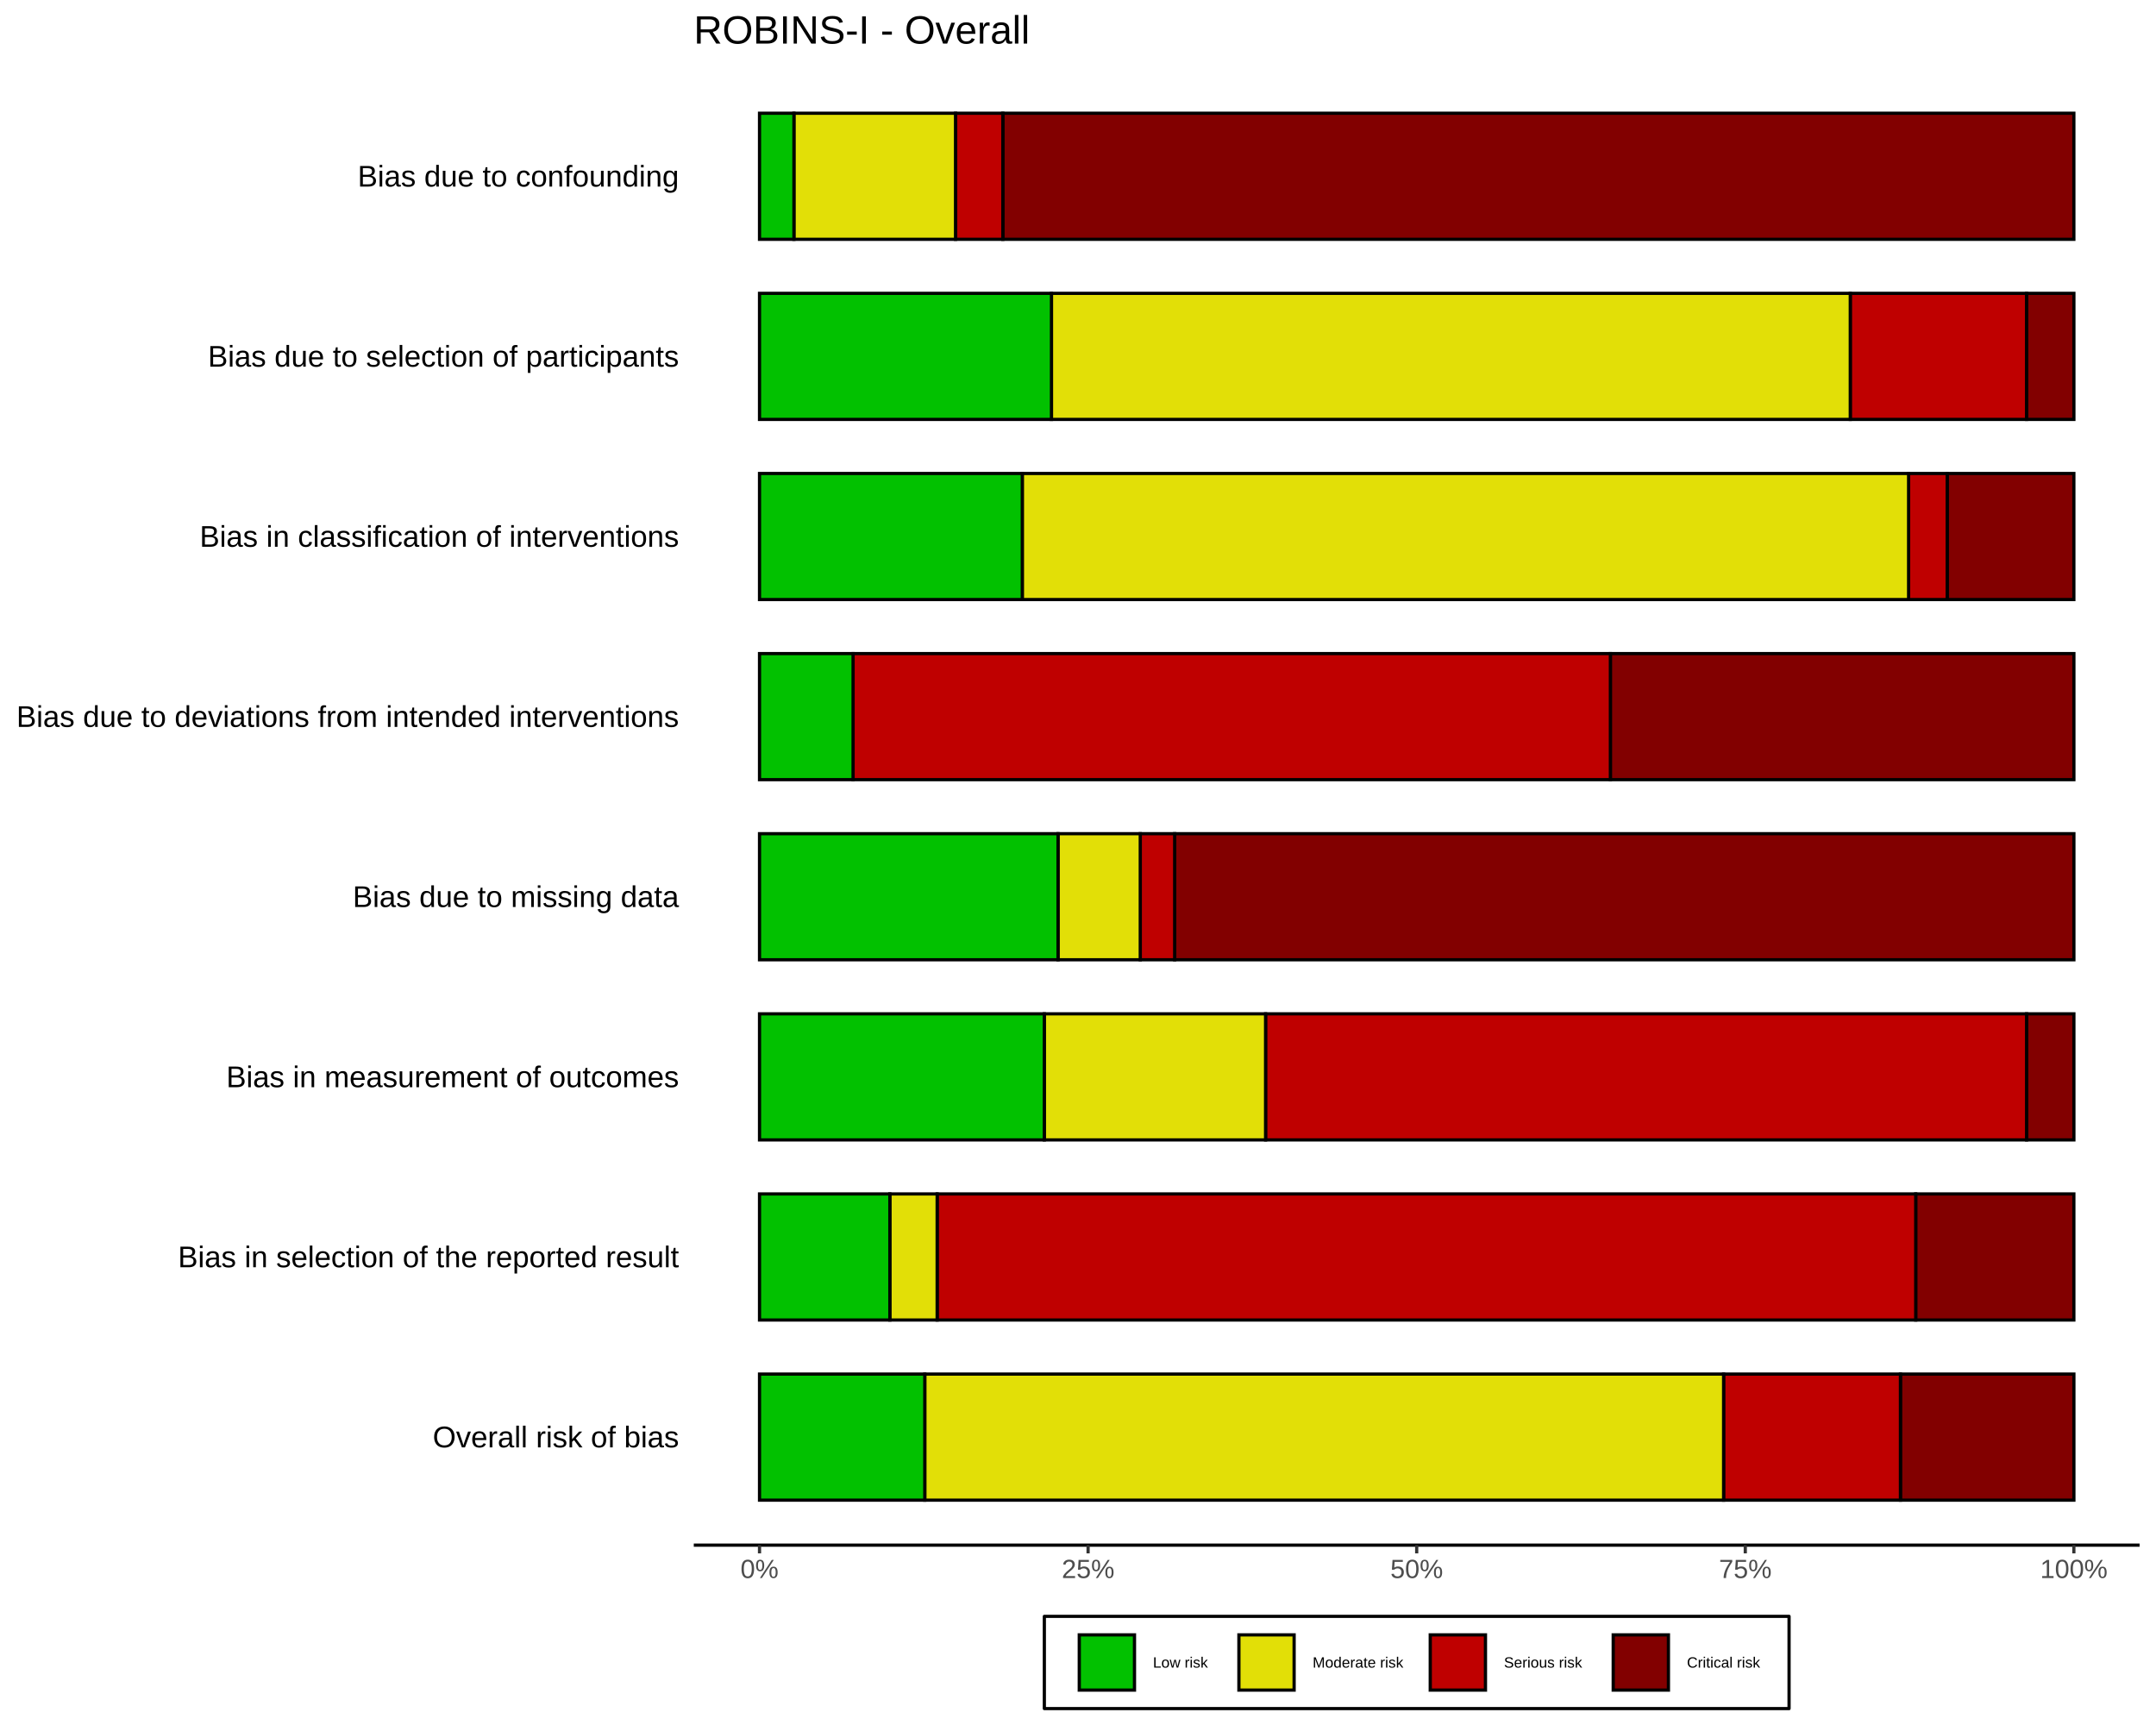
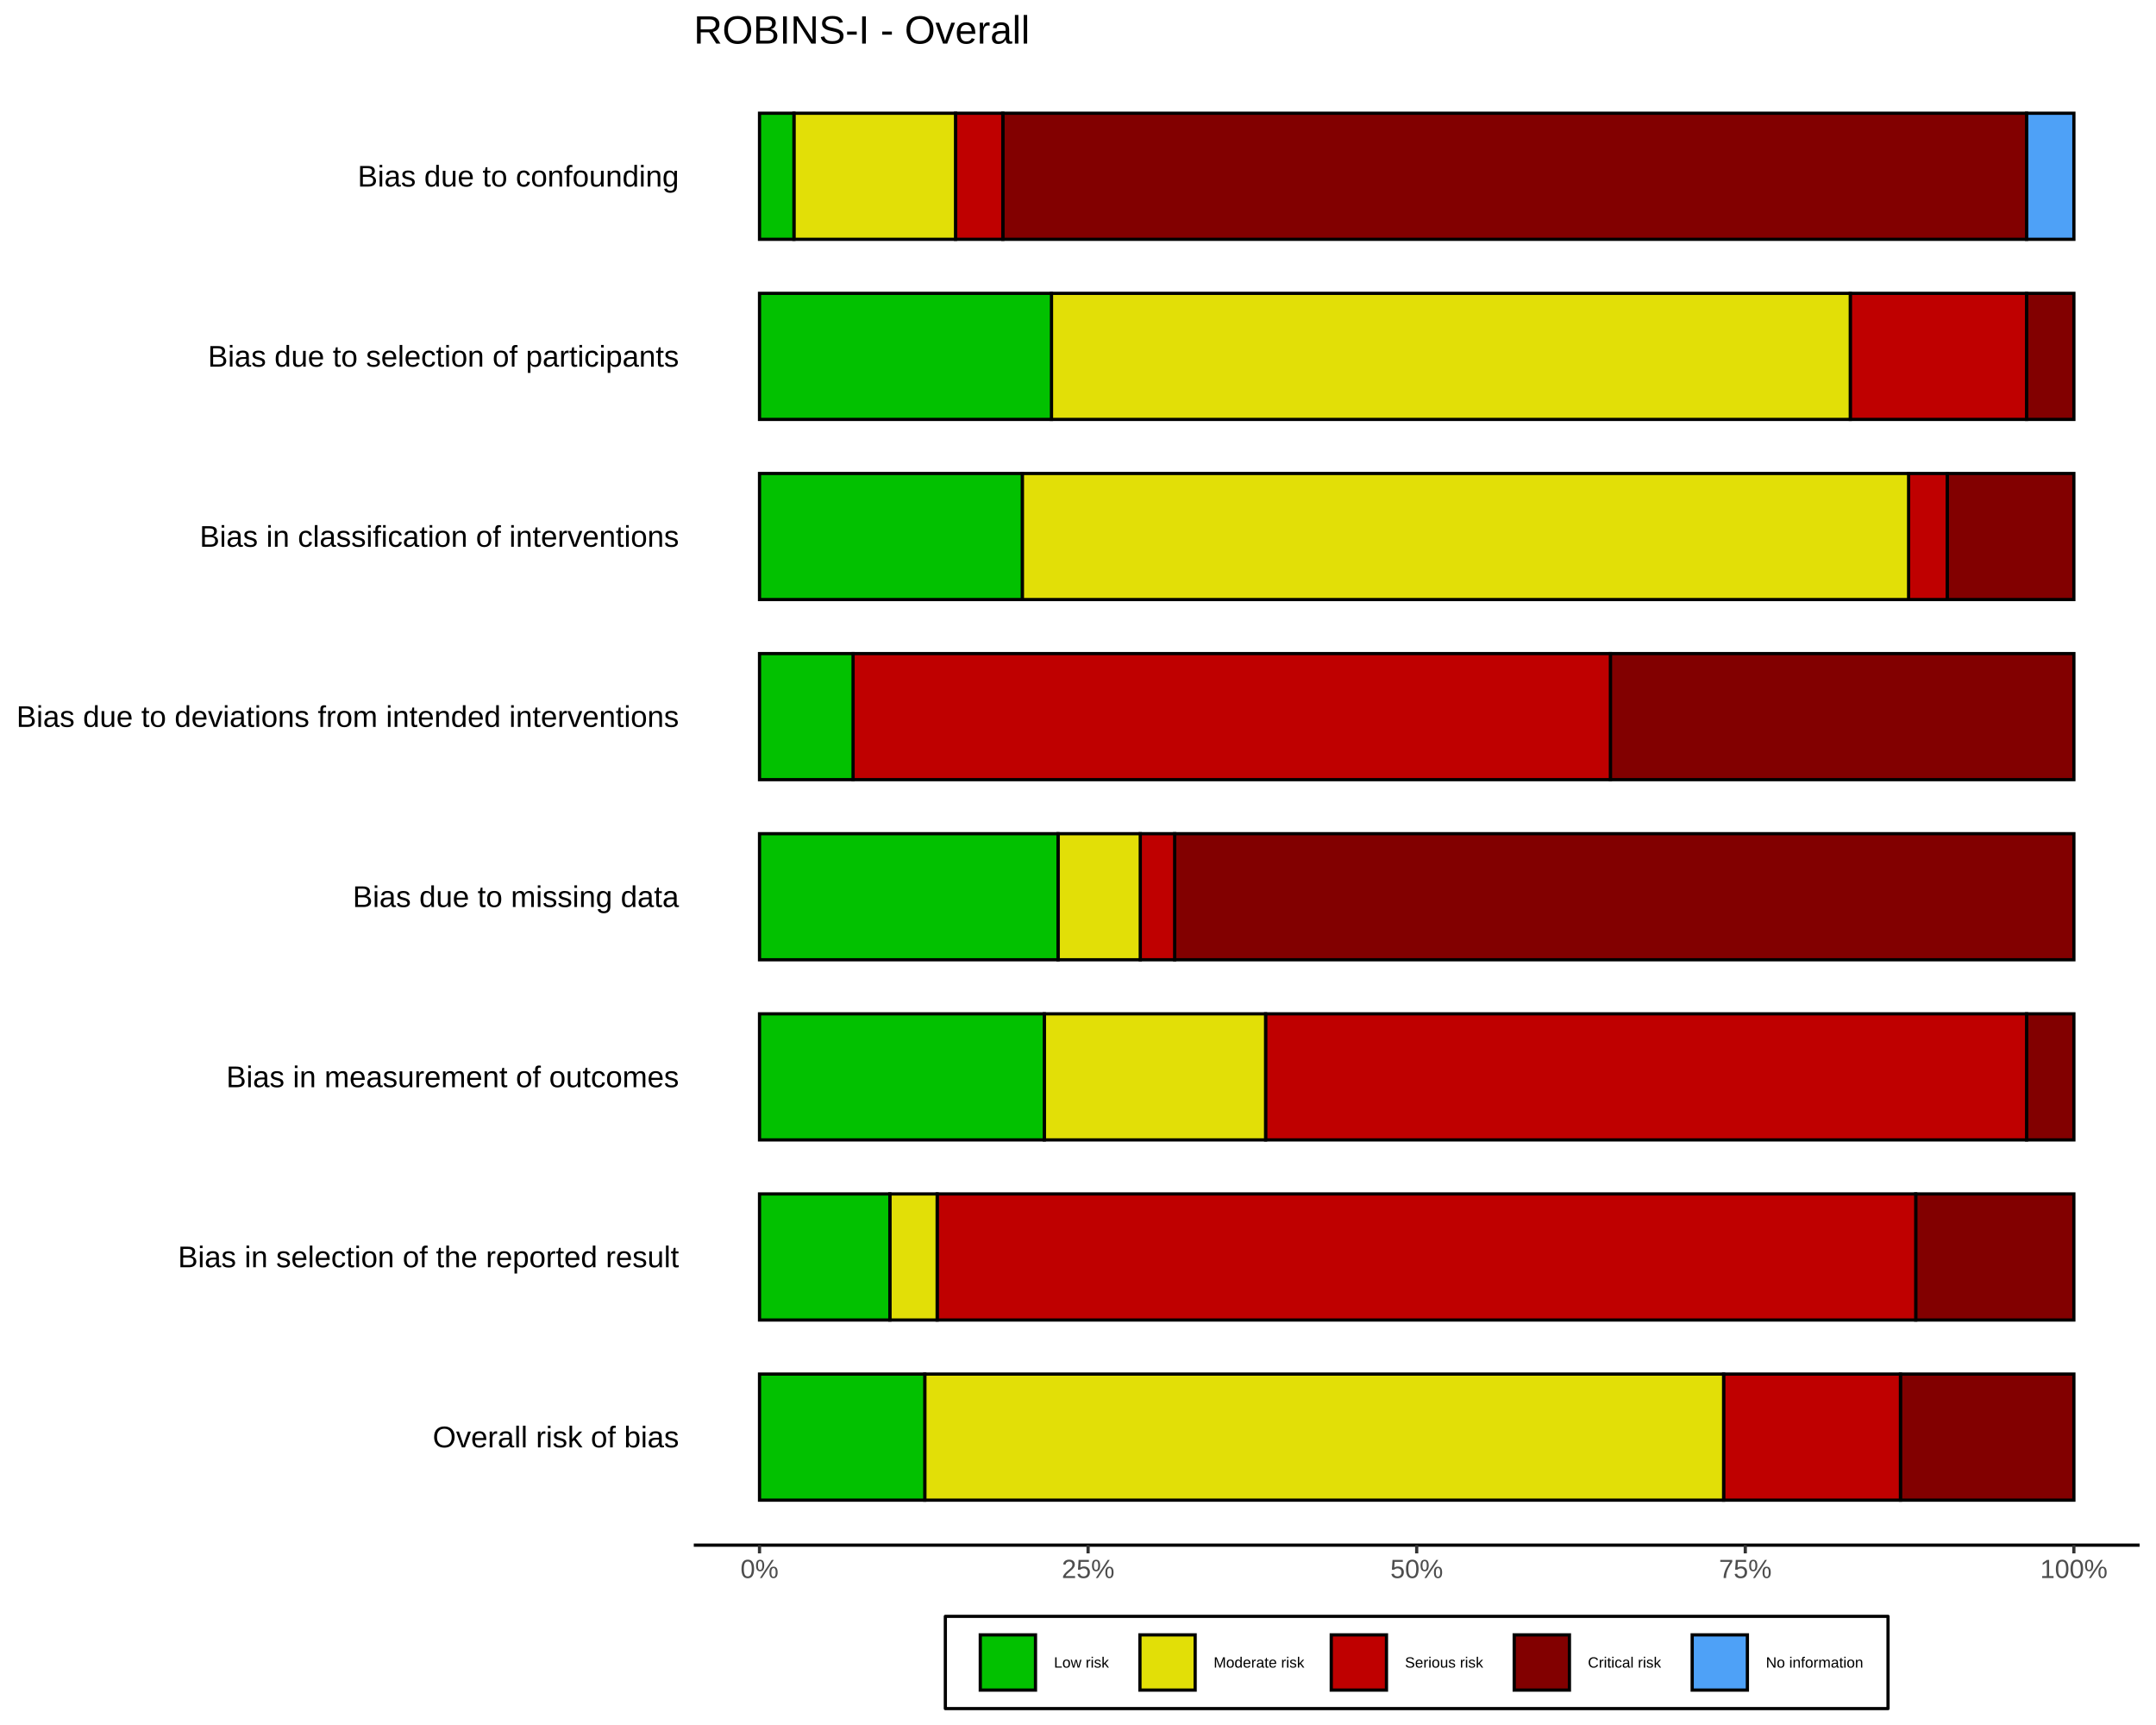
<svg xmlns="http://www.w3.org/2000/svg" viewBox="0 0 720.00 576.00">
  <defs>
    <style type="text/css">
    line, polyline, polygon, path, rect, circle {
      fill: none;
      stroke: #000000;
      stroke-linecap: round;
      stroke-linejoin: round;
      stroke-miterlimit: 10.00;
    }
  </style>
  </defs>
  <rect width="100%" height="100%" style="stroke: none; fill: #FFFFFF;" />
  <rect x="0.00" y="0.00" width="720.00" height="576.00" style="stroke-width: 1.07; stroke: #FFFFFF; fill: #FFFFFF;" />
  <defs>
    <clipPath id="cpMjMxLjY5fDcxNC41Mnw1MTUuOTV8MjIuNzc=">
      <rect x="231.69" y="22.77" width="482.83" height="493.18" />
    </clipPath>
  </defs>
  <rect x="634.66" y="458.82" width="57.92" height="42.10" style="stroke-width: 1.07; stroke-linecap: square; stroke-linejoin: miter; fill: #820000;" clip-path="url(#cpMjMxLjY5fDcxNC41Mnw1MTUuOTV8MjIuNzc=)" />
  <rect x="575.60" y="458.82" width="59.05" height="42.10" style="stroke-width: 1.07; stroke-linecap: square; stroke-linejoin: miter; fill: #BF0000;" clip-path="url(#cpMjMxLjY5fDcxNC41Mnw1MTUuOTV8MjIuNzc=)" />
  <rect x="308.83" y="458.82" width="266.77" height="42.10" style="stroke-width: 1.07; stroke-linecap: square; stroke-linejoin: miter; fill: #E2DF07;" clip-path="url(#cpMjMxLjY5fDcxNC41Mnw1MTUuOTV8MjIuNzc=)" />
  <rect x="253.64" y="458.82" width="55.19" height="42.10" style="stroke-width: 1.07; stroke-linecap: square; stroke-linejoin: miter; fill: #02C100;" clip-path="url(#cpMjMxLjY5fDcxNC41Mnw1MTUuOTV8MjIuNzc=)" />
  <rect x="639.76" y="398.67" width="52.81" height="42.10" style="stroke-width: 1.07; stroke-linecap: square; stroke-linejoin: miter; fill: #820000;" clip-path="url(#cpMjMxLjY5fDcxNC41Mnw1MTUuOTV8MjIuNzc=)" />
  <rect x="312.96" y="398.67" width="326.80" height="42.10" style="stroke-width: 1.07; stroke-linecap: square; stroke-linejoin: miter; fill: #BF0000;" clip-path="url(#cpMjMxLjY5fDcxNC41Mnw1MTUuOTV8MjIuNzc=)" />
  <rect x="297.16" y="398.67" width="15.80" height="42.10" style="stroke-width: 1.07; stroke-linecap: square; stroke-linejoin: miter; fill: #E2DF07;" clip-path="url(#cpMjMxLjY5fDcxNC41Mnw1MTUuOTV8MjIuNzc=)" />
  <rect x="253.64" y="398.67" width="43.53" height="42.10" style="stroke-width: 1.07; stroke-linecap: square; stroke-linejoin: miter; fill: #02C100;" clip-path="url(#cpMjMxLjY5fDcxNC41Mnw1MTUuOTV8MjIuNzc=)" />
  <rect x="676.78" y="338.53" width="15.80" height="42.10" style="stroke-width: 1.07; stroke-linecap: square; stroke-linejoin: miter; fill: #820000;" clip-path="url(#cpMjMxLjY5fDcxNC41Mnw1MTUuOTV8MjIuNzc=)" />
  <rect x="422.65" y="338.53" width="254.13" height="42.10" style="stroke-width: 1.07; stroke-linecap: square; stroke-linejoin: miter; fill: #BF0000;" clip-path="url(#cpMjMxLjY5fDcxNC41Mnw1MTUuOTV8MjIuNzc=)" />
  <rect x="348.75" y="338.53" width="73.89" height="42.10" style="stroke-width: 1.07; stroke-linecap: square; stroke-linejoin: miter; fill: #E2DF07;" clip-path="url(#cpMjMxLjY5fDcxNC41Mnw1MTUuOTV8MjIuNzc=)" />
  <rect x="253.64" y="338.53" width="95.11" height="42.10" style="stroke-width: 1.07; stroke-linecap: square; stroke-linejoin: miter; fill: #02C100;" clip-path="url(#cpMjMxLjY5fDcxNC41Mnw1MTUuOTV8MjIuNzc=)" />
  <rect x="392.28" y="278.38" width="300.30" height="42.10" style="stroke-width: 1.07; stroke-linecap: square; stroke-linejoin: miter; fill: #820000;" clip-path="url(#cpMjMxLjY5fDcxNC41Mnw1MTUuOTV8MjIuNzc=)" />
  <rect x="380.79" y="278.38" width="11.49" height="42.10" style="stroke-width: 1.07; stroke-linecap: square; stroke-linejoin: miter; fill: #BF0000;" clip-path="url(#cpMjMxLjY5fDcxNC41Mnw1MTUuOTV8MjIuNzc=)" />
  <rect x="353.33" y="278.38" width="27.46" height="42.10" style="stroke-width: 1.07; stroke-linecap: square; stroke-linejoin: miter; fill: #E2DF07;" clip-path="url(#cpMjMxLjY5fDcxNC41Mnw1MTUuOTV8MjIuNzc=)" />
  <rect x="253.64" y="278.38" width="99.69" height="42.10" style="stroke-width: 1.07; stroke-linecap: square; stroke-linejoin: miter; fill: #02C100;" clip-path="url(#cpMjMxLjY5fDcxNC41Mnw1MTUuOTV8MjIuNzc=)" />
  <rect x="537.79" y="218.24" width="154.79" height="42.10" style="stroke-width: 1.07; stroke-linecap: square; stroke-linejoin: miter; fill: #820000;" clip-path="url(#cpMjMxLjY5fDcxNC41Mnw1MTUuOTV8MjIuNzc=)" />
  <rect x="284.88" y="218.24" width="252.91" height="42.10" style="stroke-width: 1.07; stroke-linecap: square; stroke-linejoin: miter; fill: #BF0000;" clip-path="url(#cpMjMxLjY5fDcxNC41Mnw1MTUuOTV8MjIuNzc=)" />
  <rect x="253.64" y="218.24" width="31.24" height="42.10" style="stroke-width: 1.07; stroke-linecap: square; stroke-linejoin: miter; fill: #02C100;" clip-path="url(#cpMjMxLjY5fDcxNC41Mnw1MTUuOTV8MjIuNzc=)" />
  <rect x="650.27" y="158.10" width="42.30" height="42.10" style="stroke-width: 1.07; stroke-linecap: square; stroke-linejoin: miter; fill: #820000;" clip-path="url(#cpMjMxLjY5fDcxNC41Mnw1MTUuOTV8MjIuNzc=)" />
  <rect x="637.38" y="158.10" width="12.89" height="42.10" style="stroke-width: 1.07; stroke-linecap: square; stroke-linejoin: miter; fill: #BF0000;" clip-path="url(#cpMjMxLjY5fDcxNC41Mnw1MTUuOTV8MjIuNzc=)" />
  <rect x="341.39" y="158.10" width="295.99" height="42.10" style="stroke-width: 1.07; stroke-linecap: square; stroke-linejoin: miter; fill: #E2DF07;" clip-path="url(#cpMjMxLjY5fDcxNC41Mnw1MTUuOTV8MjIuNzc=)" />
  <rect x="253.64" y="158.10" width="87.75" height="42.10" style="stroke-width: 1.07; stroke-linecap: square; stroke-linejoin: miter; fill: #02C100;" clip-path="url(#cpMjMxLjY5fDcxNC41Mnw1MTUuOTV8MjIuNzc=)" />
  <rect x="676.78" y="97.95" width="15.80" height="42.10" style="stroke-width: 1.07; stroke-linecap: square; stroke-linejoin: miter; fill: #820000;" clip-path="url(#cpMjMxLjY5fDcxNC41Mnw1MTUuOTV8MjIuNzc=)" />
  <rect x="617.90" y="97.95" width="58.87" height="42.10" style="stroke-width: 1.07; stroke-linecap: square; stroke-linejoin: miter; fill: #BF0000;" clip-path="url(#cpMjMxLjY5fDcxNC41Mnw1MTUuOTV8MjIuNzc=)" />
  <rect x="351.13" y="97.95" width="266.77" height="42.10" style="stroke-width: 1.07; stroke-linecap: square; stroke-linejoin: miter; fill: #E2DF07;" clip-path="url(#cpMjMxLjY5fDcxNC41Mnw1MTUuOTV8MjIuNzc=)" />
  <rect x="253.64" y="97.95" width="97.50" height="42.10" style="stroke-width: 1.07; stroke-linecap: square; stroke-linejoin: miter; fill: #02C100;" clip-path="url(#cpMjMxLjY5fDcxNC41Mnw1MTUuOTV8MjIuNzc=)" />
-   <rect x="334.89" y="37.81" width="357.68" height="42.10" style="stroke-width: 1.07; stroke-linecap: square; stroke-linejoin: miter; fill: #820000;" clip-path="url(#cpMjMxLjY5fDcxNC41Mnw1MTUuOTV8MjIuNzc=)" />
+   <rect x="676.78" y="37.81" width="15.80" height="42.10" style="stroke-width: 1.07; stroke-linecap: square; stroke-linejoin: miter; fill: #4EA1F7;" clip-path="url(#cpMjMxLjY5fDcxNC41Mnw1MTUuOTV8MjIuNzc=)" />
+   <rect x="334.89" y="37.81" width="341.89" height="42.10" style="stroke-width: 1.07; stroke-linecap: square; stroke-linejoin: miter; fill: #820000;" clip-path="url(#cpMjMxLjY5fDcxNC41Mnw1MTUuOTV8MjIuNzc=)" />
  <rect x="319.10" y="37.81" width="15.80" height="42.10" style="stroke-width: 1.07; stroke-linecap: square; stroke-linejoin: miter; fill: #BF0000;" clip-path="url(#cpMjMxLjY5fDcxNC41Mnw1MTUuOTV8MjIuNzc=)" />
  <rect x="265.13" y="37.81" width="53.97" height="42.10" style="stroke-width: 1.07; stroke-linecap: square; stroke-linejoin: miter; fill: #E2DF07;" clip-path="url(#cpMjMxLjY5fDcxNC41Mnw1MTUuOTV8MjIuNzc=)" />
  <rect x="253.64" y="37.81" width="11.49" height="42.10" style="stroke-width: 1.07; stroke-linecap: square; stroke-linejoin: miter; fill: #02C100;" clip-path="url(#cpMjMxLjY5fDcxNC41Mnw1MTUuOTV8MjIuNzc=)" />
  <defs>
    <clipPath id="cpMC4wMHw3MjAuMDB8NTc2LjAwfDAuMDA=">
      <rect x="0.00" y="0.00" width="720.00" height="576.00" />
    </clipPath>
  </defs>
  <g clip-path="url(#cpMC4wMHw3MjAuMDB8NTc2LjAwfDAuMDA=)">
    <text x="144.51" y="483.30" style="font-size: 10.00px; font-family: Liberation Sans;" textLength="82.25px" lengthAdjust="spacingAndGlyphs">Overall risk of bias</text>
  </g>
  <g clip-path="url(#cpMC4wMHw3MjAuMDB8NTc2LjAwfDAuMDA=)">
    <text x="59.42" y="423.16" style="font-size: 10.00px; font-family: Liberation Sans;" textLength="167.34px" lengthAdjust="spacingAndGlyphs">Bias in selection of the reported result</text>
  </g>
  <g clip-path="url(#cpMC4wMHw3MjAuMDB8NTc2LjAwfDAuMDA=)">
    <text x="75.56" y="363.02" style="font-size: 10.00px; font-family: Liberation Sans;" textLength="151.20px" lengthAdjust="spacingAndGlyphs">Bias in measurement of outcomes</text>
  </g>
  <g clip-path="url(#cpMC4wMHw3MjAuMDB8NTc2LjAwfDAuMDA=)">
    <text x="117.79" y="302.87" style="font-size: 10.00px; font-family: Liberation Sans;" textLength="108.97px" lengthAdjust="spacingAndGlyphs">Bias due to missing data</text>
  </g>
  <g clip-path="url(#cpMC4wMHw3MjAuMDB8NTc2LjAwfDAuMDA=)">
    <text x="5.48" y="242.73" style="font-size: 10.00px; font-family: Liberation Sans;" textLength="221.28px" lengthAdjust="spacingAndGlyphs">Bias due to deviations from intended interventions</text>
  </g>
  <g clip-path="url(#cpMC4wMHw3MjAuMDB8NTc2LjAwfDAuMDA=)">
    <text x="66.67" y="182.58" style="font-size: 10.00px; font-family: Liberation Sans;" textLength="160.09px" lengthAdjust="spacingAndGlyphs">Bias in classification of interventions</text>
  </g>
  <g clip-path="url(#cpMC4wMHw3MjAuMDB8NTc2LjAwfDAuMDA=)">
    <text x="69.42" y="122.44" style="font-size: 10.00px; font-family: Liberation Sans;" textLength="157.34px" lengthAdjust="spacingAndGlyphs">Bias due to selection of participants</text>
  </g>
  <g clip-path="url(#cpMC4wMHw3MjAuMDB8NTc2LjAwfDAuMDA=)">
    <text x="119.43" y="62.30" style="font-size: 10.00px; font-family: Liberation Sans;" textLength="107.33px" lengthAdjust="spacingAndGlyphs">Bias due to confounding</text>
  </g>
  <polyline points="231.69,515.95 714.52,515.95 " style="stroke-width: 1.07; stroke-linecap: butt;" clip-path="url(#cpMC4wMHw3MjAuMDB8NTc2LjAwfDAuMDA=)" />
  <polyline points="253.64,518.69 253.64,515.95 " style="stroke-width: 1.07; stroke: #333333; stroke-linecap: butt;" clip-path="url(#cpMC4wMHw3MjAuMDB8NTc2LjAwfDAuMDA=)" />
  <polyline points="363.37,518.69 363.37,515.95 " style="stroke-width: 1.07; stroke: #333333; stroke-linecap: butt;" clip-path="url(#cpMC4wMHw3MjAuMDB8NTc2LjAwfDAuMDA=)" />
  <polyline points="473.11,518.69 473.11,515.95 " style="stroke-width: 1.07; stroke: #333333; stroke-linecap: butt;" clip-path="url(#cpMC4wMHw3MjAuMDB8NTc2LjAwfDAuMDA=)" />
  <polyline points="582.84,518.69 582.84,515.95 " style="stroke-width: 1.07; stroke: #333333; stroke-linecap: butt;" clip-path="url(#cpMC4wMHw3MjAuMDB8NTc2LjAwfDAuMDA=)" />
  <polyline points="692.57,518.69 692.57,515.95 " style="stroke-width: 1.07; stroke: #333333; stroke-linecap: butt;" clip-path="url(#cpMC4wMHw3MjAuMDB8NTc2LjAwfDAuMDA=)" />
  <g clip-path="url(#cpMC4wMHw3MjAuMDB8NTc2LjAwfDAuMDA=)">
    <text x="247.28" y="526.93" style="font-size: 8.80px; fill: #4D4D4D; font-family: Liberation Sans;" textLength="12.72px" lengthAdjust="spacingAndGlyphs">0%</text>
  </g>
  <g clip-path="url(#cpMC4wMHw3MjAuMDB8NTc2LjAwfDAuMDA=)">
    <text x="354.57" y="526.93" style="font-size: 8.80px; fill: #4D4D4D; font-family: Liberation Sans;" textLength="17.61px" lengthAdjust="spacingAndGlyphs">25%</text>
  </g>
  <g clip-path="url(#cpMC4wMHw3MjAuMDB8NTc2LjAwfDAuMDA=)">
    <text x="464.30" y="526.93" style="font-size: 8.80px; fill: #4D4D4D; font-family: Liberation Sans;" textLength="17.61px" lengthAdjust="spacingAndGlyphs">50%</text>
  </g>
  <g clip-path="url(#cpMC4wMHw3MjAuMDB8NTc2LjAwfDAuMDA=)">
    <text x="574.04" y="526.93" style="font-size: 8.80px; fill: #4D4D4D; font-family: Liberation Sans;" textLength="17.61px" lengthAdjust="spacingAndGlyphs">75%</text>
  </g>
  <g clip-path="url(#cpMC4wMHw3MjAuMDB8NTc2LjAwfDAuMDA=)">
    <text x="681.32" y="526.93" style="font-size: 8.80px; fill: #4D4D4D; font-family: Liberation Sans;" textLength="22.50px" lengthAdjust="spacingAndGlyphs">100%</text>
  </g>
-   <rect x="348.76" y="539.72" width="248.70" height="30.80" style="stroke-width: 1.07; fill: #FFFFFF;" clip-path="url(#cpMC4wMHw3MjAuMDB8NTc2LjAwfDAuMDA=)" />
-   <rect x="359.72" y="545.20" width="19.84" height="19.84" style="stroke-width: 1.07; stroke: none; fill: #F2F2F2;" clip-path="url(#cpMC4wMHw3MjAuMDB8NTc2LjAwfDAuMDA=)" />
-   <rect x="360.43" y="545.91" width="18.43" height="18.43" style="stroke-width: 1.07; stroke-linecap: square; stroke-linejoin: miter; fill: #02C100;" clip-path="url(#cpMC4wMHw3MjAuMDB8NTc2LjAwfDAuMDA=)" />
-   <rect x="413.03" y="545.20" width="19.84" height="19.84" style="stroke-width: 1.07; stroke: none; fill: #F2F2F2;" clip-path="url(#cpMC4wMHw3MjAuMDB8NTc2LjAwfDAuMDA=)" />
-   <rect x="413.74" y="545.91" width="18.43" height="18.43" style="stroke-width: 1.07; stroke-linecap: square; stroke-linejoin: miter; fill: #E2DF07;" clip-path="url(#cpMC4wMHw3MjAuMDB8NTc2LjAwfDAuMDA=)" />
-   <rect x="476.93" y="545.20" width="19.84" height="19.84" style="stroke-width: 1.07; stroke: none; fill: #F2F2F2;" clip-path="url(#cpMC4wMHw3MjAuMDB8NTc2LjAwfDAuMDA=)" />
-   <rect x="477.64" y="545.91" width="18.43" height="18.43" style="stroke-width: 1.07; stroke-linecap: square; stroke-linejoin: miter; fill: #BF0000;" clip-path="url(#cpMC4wMHw3MjAuMDB8NTc2LjAwfDAuMDA=)" />
-   <rect x="538.03" y="545.20" width="19.84" height="19.84" style="stroke-width: 1.07; stroke: none; fill: #F2F2F2;" clip-path="url(#cpMC4wMHw3MjAuMDB8NTc2LjAwfDAuMDA=)" />
-   <rect x="538.74" y="545.91" width="18.43" height="18.43" style="stroke-width: 1.07; stroke-linecap: square; stroke-linejoin: miter; fill: #820000;" clip-path="url(#cpMC4wMHw3MjAuMDB8NTc2LjAwfDAuMDA=)" />
+   <rect x="315.70" y="539.72" width="314.81" height="30.80" style="stroke-width: 1.07; fill: #FFFFFF;" clip-path="url(#cpMC4wMHw3MjAuMDB8NTc2LjAwfDAuMDA=)" />
+   <rect x="326.66" y="545.20" width="19.84" height="19.84" style="stroke-width: 1.07; stroke: none; fill: #F2F2F2;" clip-path="url(#cpMC4wMHw3MjAuMDB8NTc2LjAwfDAuMDA=)" />
+   <rect x="327.37" y="545.91" width="18.43" height="18.43" style="stroke-width: 1.07; stroke-linecap: square; stroke-linejoin: miter; fill: #02C100;" clip-path="url(#cpMC4wMHw3MjAuMDB8NTc2LjAwfDAuMDA=)" />
+   <rect x="379.98" y="545.20" width="19.84" height="19.84" style="stroke-width: 1.07; stroke: none; fill: #F2F2F2;" clip-path="url(#cpMC4wMHw3MjAuMDB8NTc2LjAwfDAuMDA=)" />
+   <rect x="380.69" y="545.91" width="18.43" height="18.43" style="stroke-width: 1.07; stroke-linecap: square; stroke-linejoin: miter; fill: #E2DF07;" clip-path="url(#cpMC4wMHw3MjAuMDB8NTc2LjAwfDAuMDA=)" />
+   <rect x="443.87" y="545.20" width="19.84" height="19.84" style="stroke-width: 1.07; stroke: none; fill: #F2F2F2;" clip-path="url(#cpMC4wMHw3MjAuMDB8NTc2LjAwfDAuMDA=)" />
+   <rect x="444.58" y="545.91" width="18.43" height="18.43" style="stroke-width: 1.07; stroke-linecap: square; stroke-linejoin: miter; fill: #BF0000;" clip-path="url(#cpMC4wMHw3MjAuMDB8NTc2LjAwfDAuMDA=)" />
+   <rect x="504.97" y="545.20" width="19.84" height="19.84" style="stroke-width: 1.07; stroke: none; fill: #F2F2F2;" clip-path="url(#cpMC4wMHw3MjAuMDB8NTc2LjAwfDAuMDA=)" />
+   <rect x="505.68" y="545.91" width="18.43" height="18.43" style="stroke-width: 1.07; stroke-linecap: square; stroke-linejoin: miter; fill: #820000;" clip-path="url(#cpMC4wMHw3MjAuMDB8NTc2LjAwfDAuMDA=)" />
+   <rect x="564.40" y="545.20" width="19.84" height="19.84" style="stroke-width: 1.07; stroke: none; fill: #F2F2F2;" clip-path="url(#cpMC4wMHw3MjAuMDB8NTc2LjAwfDAuMDA=)" />
+   <rect x="565.11" y="545.91" width="18.43" height="18.43" style="stroke-width: 1.07; stroke-linecap: square; stroke-linejoin: miter; fill: #4EA1F7;" clip-path="url(#cpMC4wMHw3MjAuMDB8NTc2LjAwfDAuMDA=)" />
  <g clip-path="url(#cpMC4wMHw3MjAuMDB8NTc2LjAwfDAuMDA=)">
-     <text x="385.04" y="556.84" style="font-size: 5.00px; font-family: Liberation Sans;" textLength="22.52px" lengthAdjust="spacingAndGlyphs"> Low risk  </text>
+     <text x="351.98" y="556.84" style="font-size: 5.00px; font-family: Liberation Sans;" textLength="22.52px" lengthAdjust="spacingAndGlyphs"> Low risk  </text>
  </g>
  <g clip-path="url(#cpMC4wMHw3MjAuMDB8NTc2LjAwfDAuMDA=)">
-     <text x="438.36" y="556.84" style="font-size: 5.00px; font-family: Liberation Sans;" textLength="33.09px" lengthAdjust="spacingAndGlyphs"> Moderate risk </text>
+     <text x="405.30" y="556.84" style="font-size: 5.00px; font-family: Liberation Sans;" textLength="33.09px" lengthAdjust="spacingAndGlyphs"> Moderate risk </text>
  </g>
  <g clip-path="url(#cpMC4wMHw3MjAuMDB8NTc2LjAwfDAuMDA=)">
-     <text x="502.25" y="556.84" style="font-size: 5.00px; font-family: Liberation Sans;" textLength="30.30px" lengthAdjust="spacingAndGlyphs"> Serious risk  </text>
+     <text x="469.19" y="556.84" style="font-size: 5.00px; font-family: Liberation Sans;" textLength="30.30px" lengthAdjust="spacingAndGlyphs"> Serious risk  </text>
  </g>
  <g clip-path="url(#cpMC4wMHw3MjAuMDB8NTc2LjAwfDAuMDA=)">
-     <text x="563.35" y="556.84" style="font-size: 5.00px; font-family: Liberation Sans;" textLength="28.62px" lengthAdjust="spacingAndGlyphs"> Critical risk  </text>
+     <text x="530.29" y="556.84" style="font-size: 5.00px; font-family: Liberation Sans;" textLength="28.62px" lengthAdjust="spacingAndGlyphs"> Critical risk  </text>
+   </g>
+   <g clip-path="url(#cpMC4wMHw3MjAuMDB8NTc2LjAwfDAuMDA=)">
+     <text x="589.72" y="556.84" style="font-size: 5.00px; font-family: Liberation Sans;" textLength="35.31px" lengthAdjust="spacingAndGlyphs"> No information </text>
  </g>
  <g clip-path="url(#cpMC4wMHw3MjAuMDB8NTc2LjAwfDAuMDA=)">
    <text x="231.69" y="14.56" style="font-size: 13.20px; font-family: Liberation Sans;" textLength="112.08px" lengthAdjust="spacingAndGlyphs">ROBINS-I - Overall</text>
  </g>
</svg>
